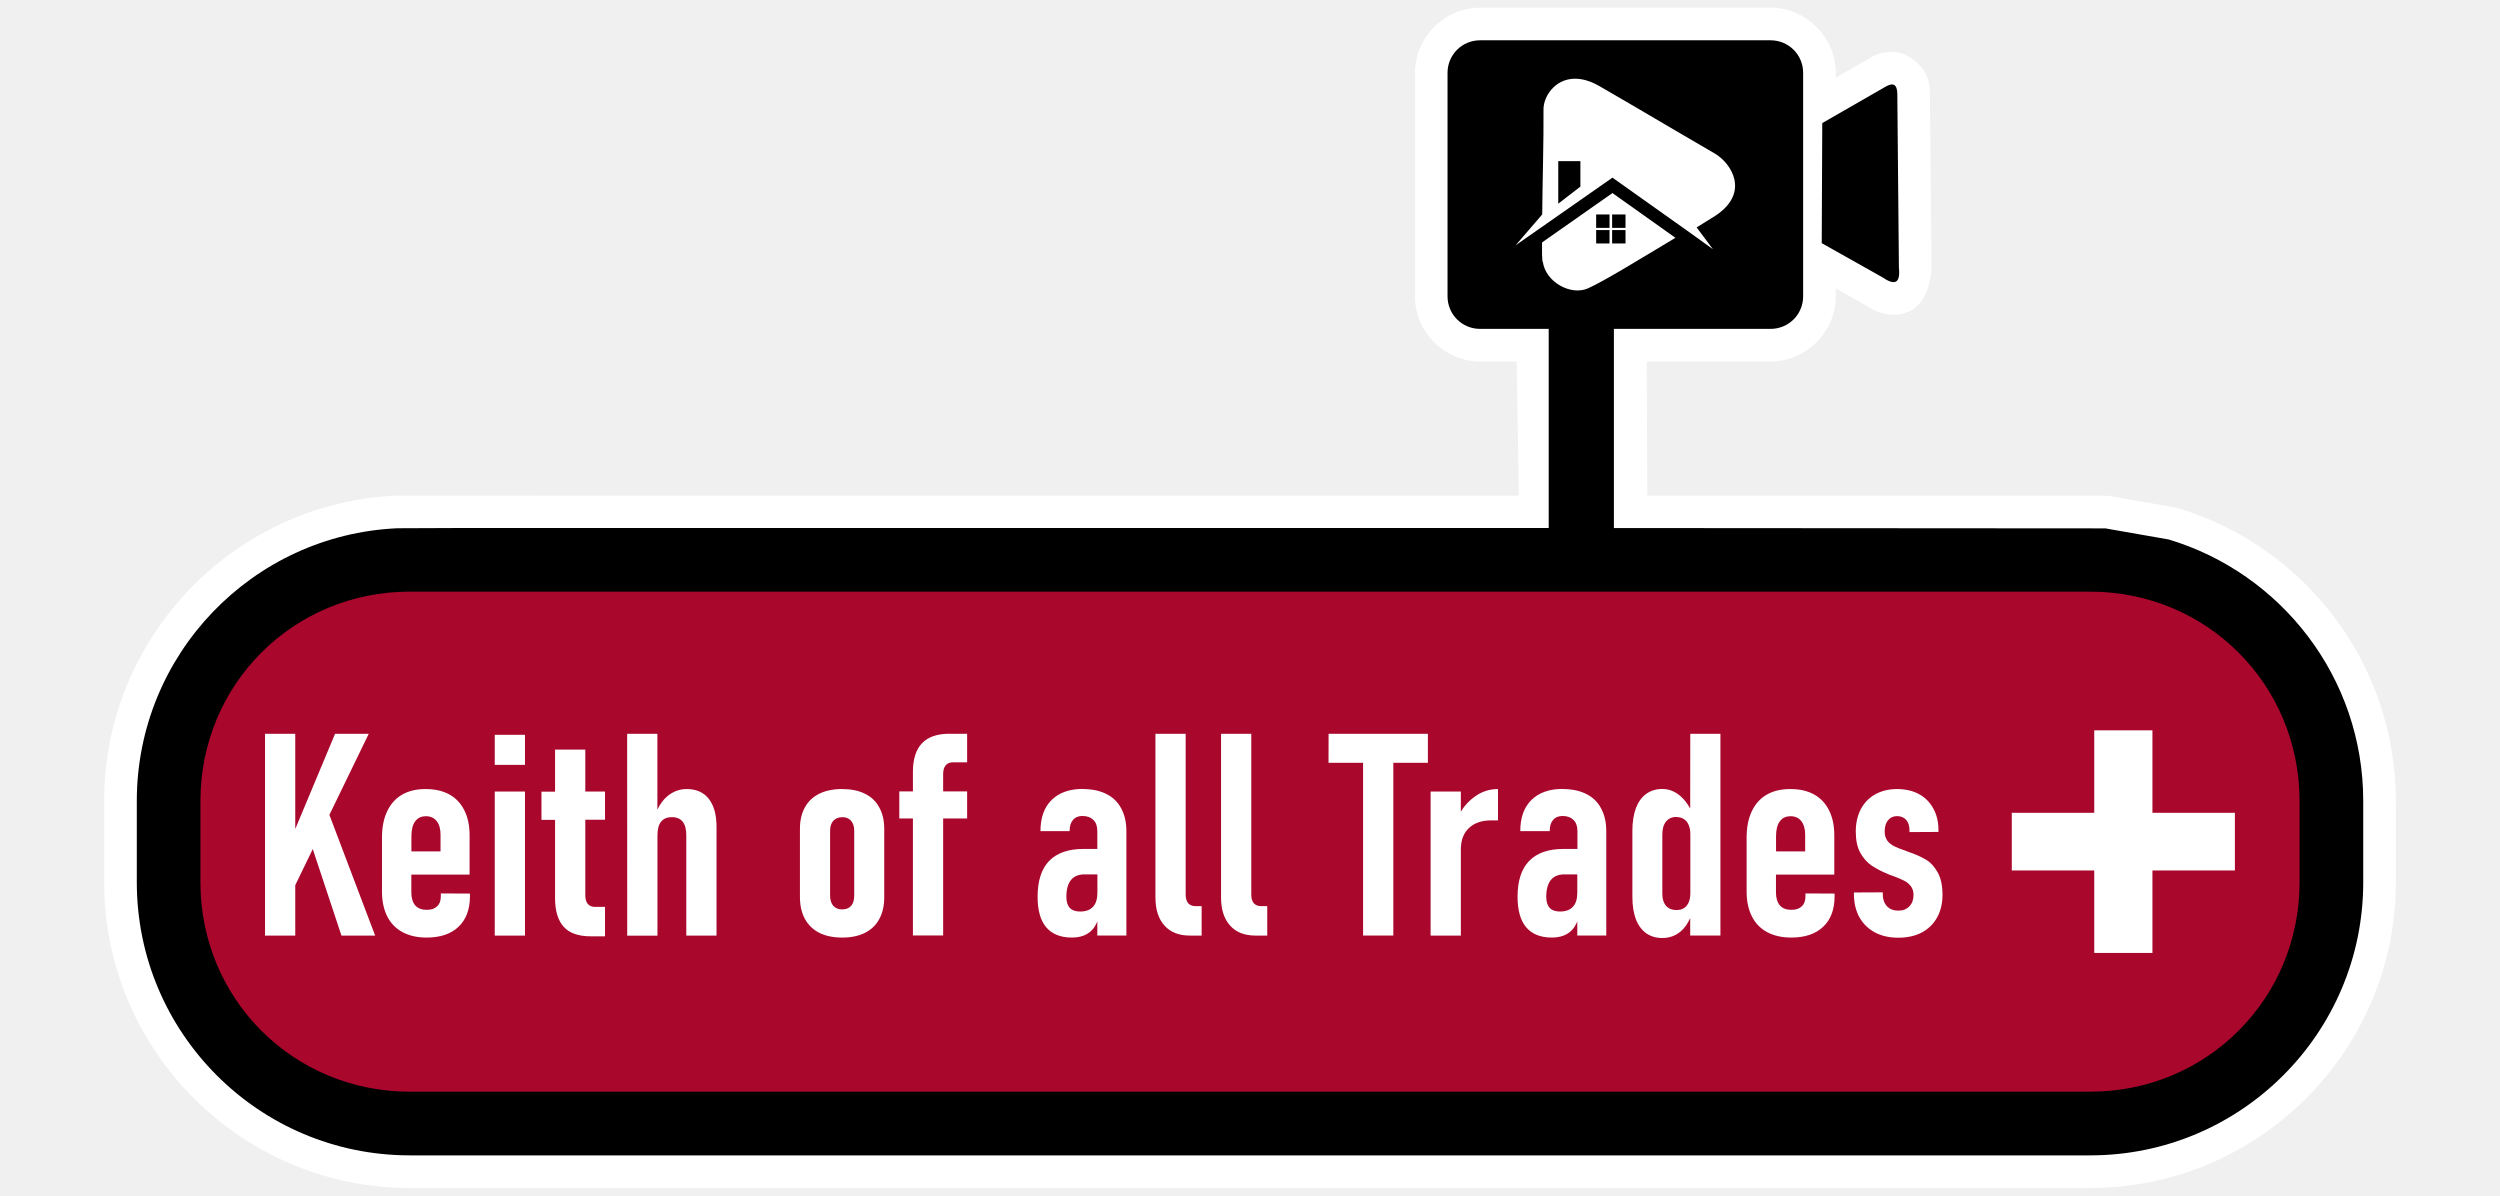
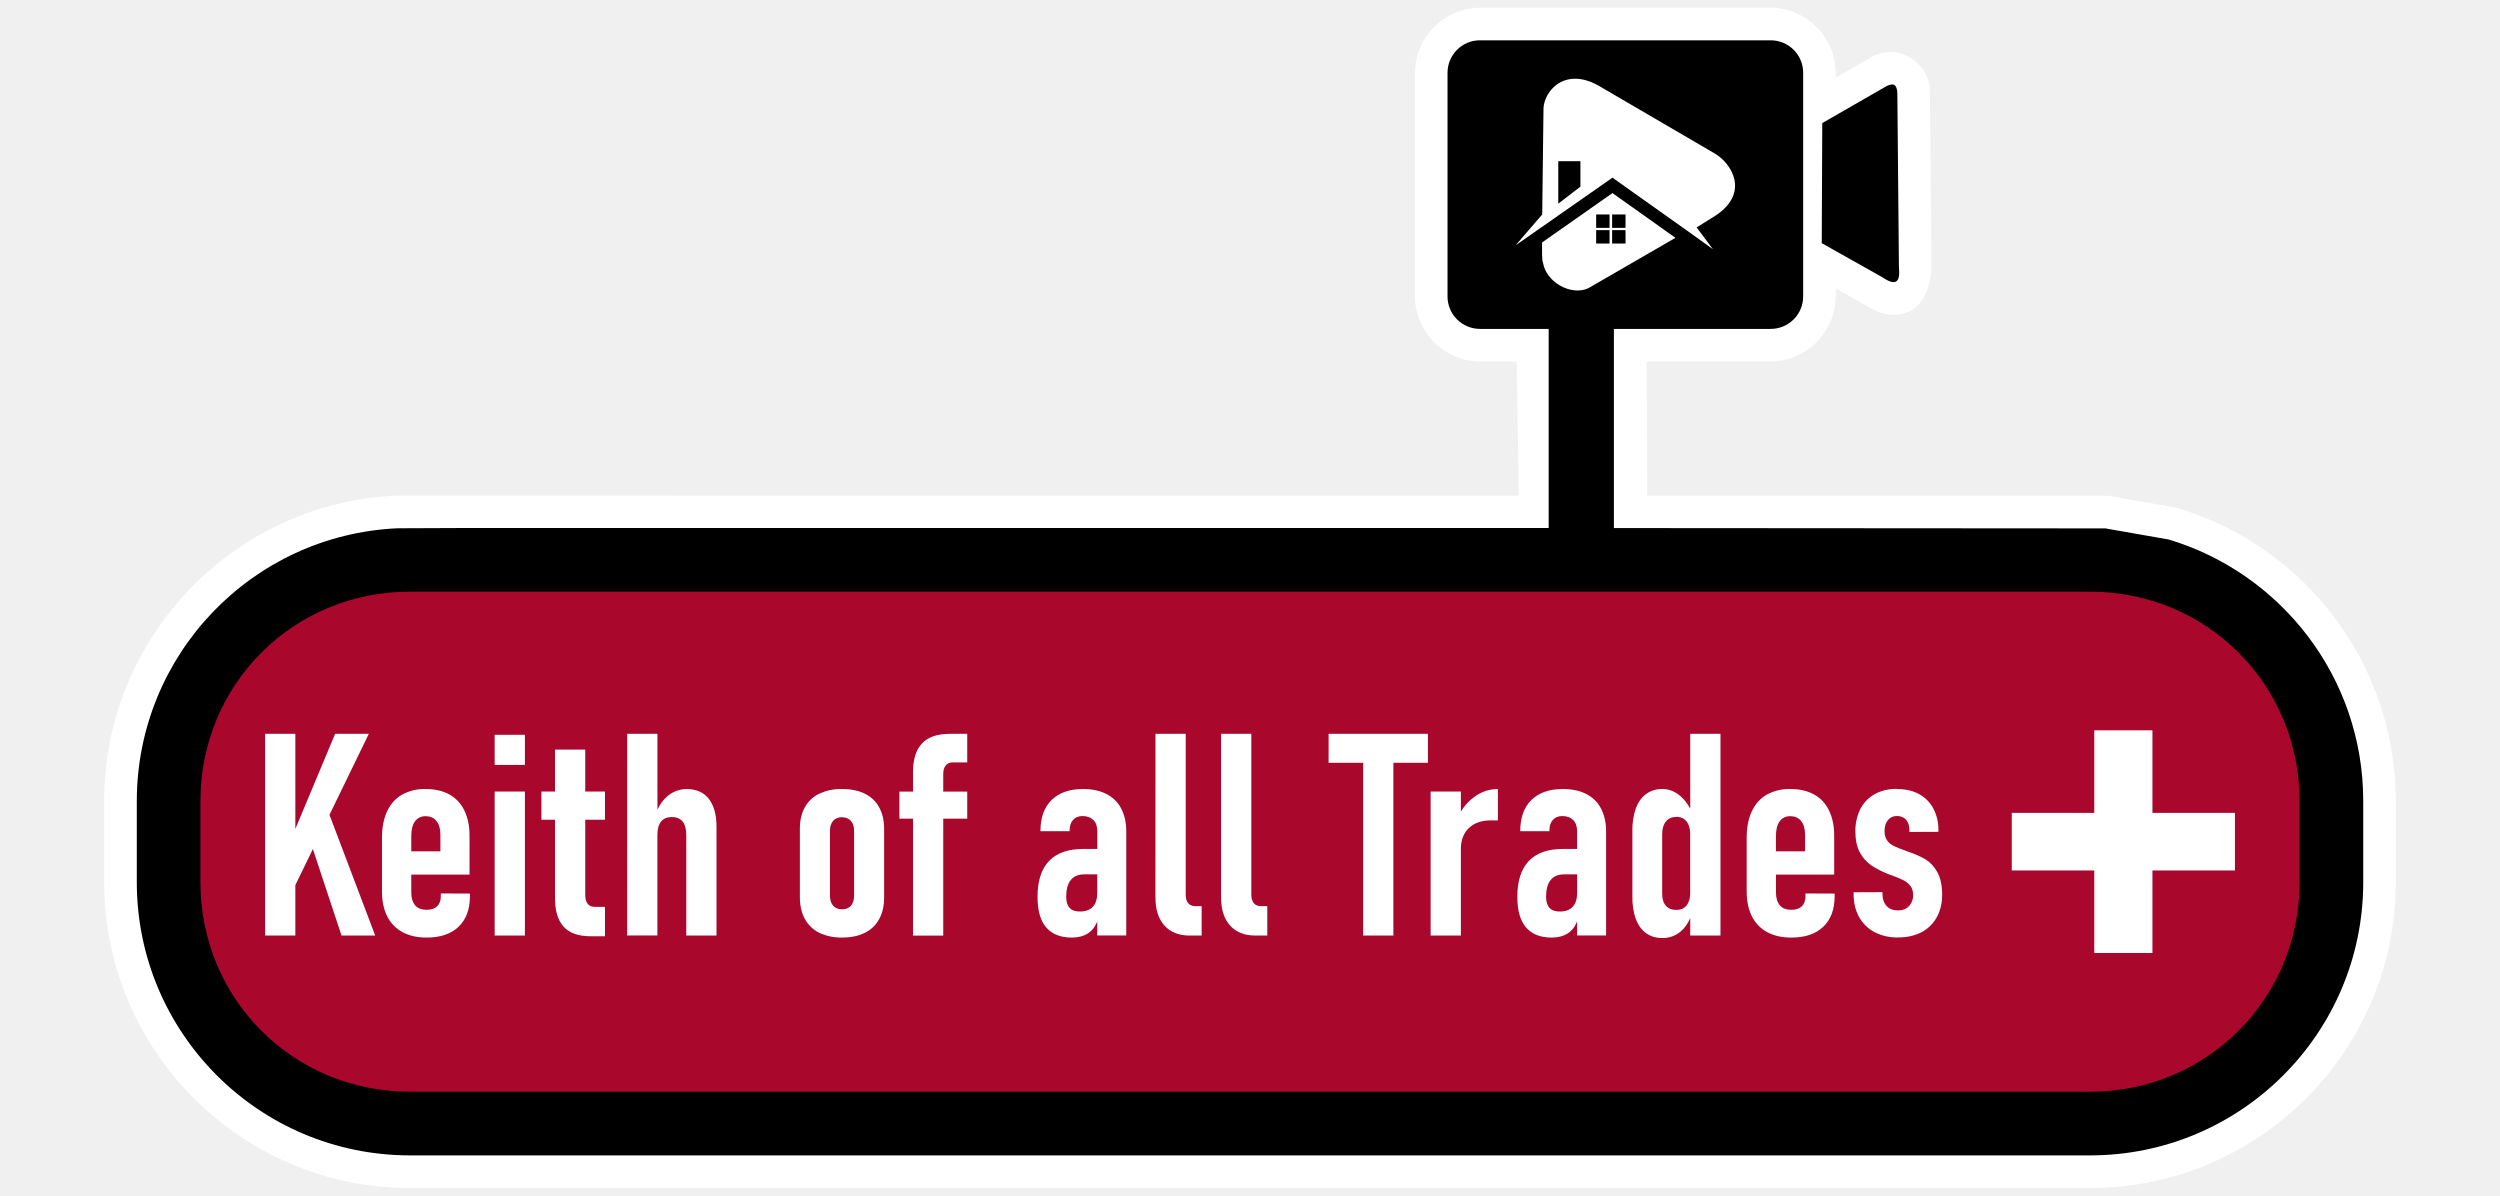
- <svg xmlns="http://www.w3.org/2000/svg" width="230" height="110" viewBox="0 0 60.854 29.104" version="1.1" id="svg1633">
-   <defs id="defs1630" />
-   <g id="layer1">
-     <g id="g1628" style="display:inline" transform="translate(1.322916)">
-       <g id="g637" transform="matrix(0.1460201,0,0,0.1460201,110.451,54.91692)" style="stroke:#ffffff;stroke-width:10.872">
-         <g id="path631">
-           <path id="path1414" style="color:#000000;fill:#ffffff;stroke:none;stroke-linecap:round;stroke-linejoin:round;-inkscape-stroke:none" d="m -470.307,-374.812 -48.438,0.004 c -5.921,0 -10.854,4.941 -10.854,10.858 v 37.266 c 0,5.917 4.933,10.858 10.854,10.858 h 6.101 l 0.372,22.366 -186.947,-0.011 c -0.081,2e-4 -0.16,0.003 -0.241,0.007 -27.021,1.206 -48.643,23.604 -48.643,50.894 v 13.565 c 0,28.061 22.878,50.951 50.94,50.951 h 280.14 c 28.063,0 50.94,-22.89 50.94,-50.951 v -13.565 c 0,-22.989 -15.303,-42.505 -36.317,-48.803 -0.204,-0.062 -0.413,-0.111 -0.623,-0.149 l -10.557,-1.847 c -0.339,-0.06 -0.682,-0.09 -1.026,-0.085 l -76.255,-0.004 -0.103,-22.374 h 20.657 c 5.921,0 10.858,-4.933 10.858,-10.854 v -1.32 l 5.103,2.87 -0.4,-0.248 c 0.7,0.478 1.433,0.937 2.502,1.32 1.069,0.383 2.766,0.82 4.834,-0.032 3.541,-1.3 3.921,-6.613 3.925,-7.407 l -0.262,-28.524 c 0.016,-1.039 0.039,-2.105 -0.641,-3.666 -0.679,-1.562 -3.086,-3.569 -5.163,-3.737 -0.016,-0.001 -0.034,-0.006 -0.05,-0.007 -0.307,-0.022 -0.576,-0.017 -0.849,0 -1.902,0.113 -2.811,0.726 -3.627,1.214 l -5.372,3.086 v -0.818 c 0,-5.921 -4.936,-10.858 -10.858,-10.858 z" />
-         </g>
-         <g id="g633" transform="matrix(0.920439,0,0,0.920439,-86.31576,-68.3866)" style="fill:#ff0000;stroke-width:11.812" />
-       </g>
-       <g id="g1608">
-         <g id="g1595" transform="translate(4.006339,-91.9603)">
-           <g id="g1532" transform="matrix(0.1460201,0,0,0.1460201,29.21272,75.87585)" style="display:inline">
-             <path id="path1526" style="fill:#000000;fill-opacity:1;stroke:none;stroke-width:0.974;stroke-linecap:round;stroke-linejoin:round;stroke-dasharray:none;stroke-opacity:1" d="m 10.169,116.869 c -3.004,0 -5.421,2.418 -5.421,5.422 v 37.265 c 0,3.004 2.417,5.421 5.421,5.421 h 48.438 c 3.004,0 5.421,-2.418 5.421,-5.421 v -11.258 -15.128 -10.879 c 0,-3.004 -2.417,-5.422 -5.421,-5.422 z m 15.779,6.404 c 0.053,-3.6e-4 0.107,-3.4e-4 0.161,5.2e-4 1.15,0.018 2.469,0.379 3.94,1.226 7.054,4.065 11.374,6.676 19.255,11.246 2.675,1.551 5.963,6.46 0.14,10.342 -1.051,0.644 -3.167,1.974 -3.167,1.974 l 2.718,3.64 -4.034,-2.906 -12.72,-9.029 c -5.38,3.763 -10.757,7.531 -16.147,11.28 l 4.438,-5.149 c 0.04,-5.312 0.259,-12.461 0.213,-17.497 -0.019,-2.127 1.854,-5.088 5.203,-5.128 z m -2.742,13.744 v 7.087 l 3.69,-2.845 v -4.242 z m 9.033,5.318 10.5,7.459 c -5.579,3.329 -11.664,7.108 -14.553,8.415 -2.888,1.307 -7.122,-1.071 -7.55,-4.422 0,0 -0.171,0.466 -0.138,-3.217 z m -2.717,3.566 v 2.233 h 2.232 v -2.233 z m 2.662,0 v 2.233 h 2.233 v -2.233 z m -2.662,2.608 v 2.232 h 2.232 v -2.232 z m 2.662,0 v 2.232 h 2.233 v -2.232 z" />
-             <g id="g1528" transform="matrix(0.920439,0,0,0.920439,-86.31576,-68.3866)" style="fill:#ff0000;fill-opacity:1;stroke:#000000;stroke-width:0.144;stroke-dasharray:none" />
-             <path style="fill:#000000;fill-opacity:1;stroke:none;stroke-width:0.974;stroke-linecap:round;stroke-linejoin:round;stroke-dasharray:none;stroke-opacity:1" d="m 78.792,124.23 c -0.313,0.018 -0.703,0.178 -1.167,0.455 l -10.409,5.982 -0.09,20.02 10.105,5.684 c 1.884,1.286 3.062,1.243 2.761,-1.579 l -0.263,-28.661 c 0.02,-1.281 -0.255,-1.856 -0.809,-1.901 -0.042,-0.003 -0.085,-0.004 -0.129,-0.001 z" id="path1530" />
-           </g>
-           <g id="g1546" transform="translate(-4.006339,120.0837)">
-             <path style="color:#000000;fill:#000000;stroke-width:0.969;stroke-linejoin:round;-inkscape-stroke:none" d="m 8.351,-15.265 c -3.529,0.157 -6.344,3.072 -6.344,6.639 v 1.98 C 2.007,-2.978 4.983,0 8.651,0 H 49.557 c 3.668,0 6.645,-2.978 6.645,-6.646 v -1.98 c 0,-3.005 -1.998,-5.545 -4.737,-6.366 l -1.552,-0.272 c 0.029,7.88e-4 0.056,0.002 -0.002,0.002 l -13.146,-0.009 -1.266,-9.2e-5 H 21.058 l -1.266,-5.18e-4 H 10.038 Z" id="path1538" />
-             <path id="path1540" style="color:#000000;fill:#aa072d;fill-opacity:1;stroke-width:0.969;stroke-linejoin:round;-inkscape-stroke:none" d="m 8.65,-13.722 c -2.836,0 -5.094,2.259 -5.094,5.096 v 1.98 c 0,2.836 2.257,5.096 5.094,5.096 H 49.556 c 2.836,0 5.096,-2.259 5.096,-5.096 v -1.98 c 0,-2.836 -2.259,-5.096 -5.096,-5.096 z" />
-             <g id="g1544" transform="matrix(1.790501,0,0,1.790501,-24.11957,-36.72133)" style="fill:#ffffff">
-               <path id="path1542" style="fill:#ffffff;stroke-width:0.865;stroke-linejoin:round" d="m 41.203,14.731 h 0.791 v 1.121 h 1.121 v 0.784 h -1.121 v 1.121 h -0.791 v -1.121 h -1.121 v -0.784 h 1.121 z m -24.868,0.047 h 0.411 v 1.294 l 0.541,-1.294 h 0.458 l -0.535,1.102 0.622,1.641 h -0.458 l -0.39,-1.176 -0.238,0.491 v 0.685 h -0.411 z m 4.923,0 h 0.411 v 1.031 c 0.037,-0.078 0.083,-0.14 0.14,-0.186 0.077,-0.063 0.163,-0.094 0.258,-0.094 0.131,0 0.231,0.044 0.3,0.132 0.07,0.088 0.106,0.215 0.106,0.381 v 1.479 h -0.411 v -1.365 c 0,-0.082 -0.017,-0.143 -0.049,-0.183 -0.033,-0.041 -0.082,-0.062 -0.147,-0.062 -0.065,0 -0.115,0.021 -0.147,0.062 -0.033,0.041 -0.049,0.104 -0.049,0.187 v 1.362 h -0.411 z m 4.383,0 h 0.239 v 0.388 h -0.198 c -0.041,0 -0.074,0.015 -0.096,0.043 -0.021,0.029 -0.032,0.067 -0.032,0.113 v 0.239 h 0.326 v 0.368 h -0.326 v 1.59 h -0.411 v -1.59 h -0.185 v -0.368 h 0.185 v -0.266 c 0,-0.172 0.041,-0.302 0.123,-0.388 0.082,-0.087 0.207,-0.13 0.375,-0.13 z m 2.799,0 h 0.411 v 2.186 c 0,0.05 0.011,0.089 0.034,0.117 0.024,0.026 0.057,0.04 0.1,0.04 h 0.083 v 0.4 h -0.16 c -0.148,0 -0.263,-0.045 -0.345,-0.136 -0.082,-0.091 -0.123,-0.218 -0.123,-0.383 z m 0.892,0 h 0.411 v 2.186 c 0,0.05 0.011,0.089 0.034,0.117 0.024,0.026 0.057,0.04 0.1,0.04 h 0.083 v 0.4 h -0.16 c -0.148,0 -0.264,-0.045 -0.345,-0.136 -0.082,-0.091 -0.123,-0.218 -0.123,-0.383 z m 1.462,0 h 1.35 v 0.394 h -0.47 v 2.348 H 31.263 V 15.172 h -0.47 z m 4.917,0 H 36.121 v 2.742 H 35.71 V 17.283 c -0.033,0.075 -0.076,0.136 -0.13,0.182 -0.07,0.059 -0.153,0.089 -0.249,0.089 -0.086,0 -0.159,-0.022 -0.221,-0.066 -0.06,-0.044 -0.107,-0.107 -0.139,-0.19 -0.031,-0.084 -0.047,-0.186 -0.047,-0.304 v -0.896 c 0,-0.119 0.016,-0.222 0.047,-0.308 0.033,-0.086 0.079,-0.15 0.139,-0.194 0.062,-0.045 0.135,-0.068 0.221,-0.068 0.088,0 0.168,0.031 0.241,0.092 0.053,0.045 0.099,0.103 0.138,0.174 z m -16.253,0.013 h 0.411 v 0.409 h -0.411 z m 0.82,0.202 h 0.411 v 0.57 h 0.268 v 0.383 h -0.268 v 1.028 c 0,0.05 0.011,0.089 0.034,0.117 0.023,0.026 0.055,0.04 0.096,0.04 h 0.138 v 0.4 h -0.194 c -0.167,0 -0.29,-0.043 -0.368,-0.13 -0.078,-0.087 -0.117,-0.216 -0.117,-0.388 v -1.065 h -0.185 v -0.383 h 0.185 z M 18.518,15.529 c 0.126,0 0.233,0.024 0.322,0.073 0.089,0.049 0.157,0.121 0.204,0.215 0.048,0.094 0.072,0.208 0.072,0.341 v 0.534 h -0.792 v 0.243 c 0,0.075 0.018,0.134 0.053,0.176 0.036,0.04 0.088,0.06 0.156,0.06 0.062,0 0.109,-0.016 0.141,-0.047 0.034,-0.031 0.051,-0.077 0.051,-0.136 v -0.04 l 0.396,0.002 v 0.034 c 0,0.18 -0.052,0.319 -0.155,0.417 -0.103,0.098 -0.248,0.147 -0.434,0.147 -0.128,0 -0.237,-0.025 -0.328,-0.074 -0.091,-0.049 -0.16,-0.12 -0.207,-0.213 -0.048,-0.094 -0.072,-0.207 -0.072,-0.34 V 16.19 c 0,-0.14 0.023,-0.259 0.07,-0.358 0.047,-0.099 0.114,-0.175 0.202,-0.226 0.089,-0.052 0.196,-0.077 0.321,-0.077 z m 5.641,0 c 0.007,-1.67e-4 0.015,0 0.023,0 0.121,0 0.224,0.021 0.309,0.064 0.086,0.041 0.15,0.103 0.194,0.185 0.045,0.08 0.068,0.178 0.068,0.292 v 0.933 c 0,0.114 -0.023,0.213 -0.068,0.294 -0.044,0.082 -0.109,0.144 -0.194,0.187 -0.086,0.043 -0.188,0.064 -0.309,0.064 -0.121,0 -0.224,-0.021 -0.311,-0.064 -0.086,-0.044 -0.151,-0.107 -0.196,-0.189 -0.045,-0.083 -0.068,-0.182 -0.068,-0.298 v -0.928 c 0,-0.114 0.023,-0.212 0.068,-0.292 0.045,-0.082 0.111,-0.143 0.196,-0.185 0.081,-0.04 0.178,-0.061 0.289,-0.064 z m 3.297,0 c 0.124,0 0.231,0.023 0.319,0.068 0.088,0.044 0.155,0.109 0.2,0.196 0.047,0.086 0.07,0.189 0.07,0.309 v 1.418 H 27.65 V 17.327 c -0.004,0.009 -0.007,0.018 -0.011,0.027 -0.029,0.064 -0.072,0.112 -0.128,0.145 -0.057,0.033 -0.126,0.049 -0.207,0.049 -0.153,0 -0.27,-0.047 -0.349,-0.14 -0.078,-0.093 -0.117,-0.231 -0.117,-0.415 0,-0.215 0.052,-0.377 0.156,-0.486 0.106,-0.109 0.262,-0.164 0.468,-0.164 h 0.188 v -0.242 c 0,-0.065 -0.017,-0.116 -0.053,-0.151 -0.035,-0.036 -0.085,-0.055 -0.149,-0.055 -0.055,0 -0.099,0.018 -0.13,0.055 -0.03,0.035 -0.045,0.086 -0.045,0.151 h -0.396 c 0,-0.182 0.05,-0.323 0.151,-0.423 0.102,-0.101 0.244,-0.151 0.428,-0.151 z m 5.641,0 v 0.426 h -0.04 -0.053 c -0.128,0 -0.229,0.035 -0.302,0.104 -0.072,0.068 -0.108,0.161 -0.11,0.281 v 1.181 h -0.411 v -1.958 h 0.411 v 0.272 c 0.053,-0.085 0.118,-0.154 0.193,-0.206 0.094,-0.067 0.198,-0.1 0.311,-0.1 z m 0.883,0 c 0.124,0 0.231,0.023 0.319,0.068 0.088,0.044 0.155,0.109 0.2,0.196 0.047,0.086 0.07,0.189 0.07,0.309 v 1.418 h -0.394 V 17.327 c -0.004,0.009 -0.007,0.018 -0.011,0.027 -0.029,0.064 -0.072,0.112 -0.128,0.145 -0.057,0.033 -0.126,0.049 -0.207,0.049 -0.153,0 -0.27,-0.047 -0.349,-0.14 -0.078,-0.093 -0.117,-0.231 -0.117,-0.415 0,-0.215 0.052,-0.377 0.157,-0.486 0.106,-0.109 0.261,-0.164 0.468,-0.164 h 0.189 v -0.242 c 0,-0.065 -0.017,-0.116 -0.053,-0.151 -0.035,-0.036 -0.085,-0.055 -0.149,-0.055 -0.055,0 -0.099,0.018 -0.13,0.055 -0.03,0.035 -0.045,0.086 -0.045,0.151 H 33.4 c 0,-0.182 0.05,-0.323 0.151,-0.423 0.102,-0.101 0.245,-0.151 0.428,-0.151 z m 3.091,0 c 0.126,0 0.233,0.024 0.322,0.073 0.089,0.049 0.157,0.121 0.204,0.215 0.048,0.094 0.072,0.208 0.072,0.341 v 0.534 H 36.876 v 0.243 c 0,0.075 0.018,0.134 0.053,0.176 0.036,0.04 0.088,0.06 0.156,0.06 0.062,0 0.109,-0.016 0.141,-0.047 0.034,-0.031 0.051,-0.077 0.051,-0.136 v -0.04 l 0.396,0.002 v 0.034 c 0,0.18 -0.051,0.319 -0.155,0.417 -0.103,0.098 -0.248,0.147 -0.434,0.147 -0.128,0 -0.237,-0.025 -0.328,-0.074 -0.091,-0.049 -0.16,-0.12 -0.207,-0.213 -0.048,-0.094 -0.072,-0.207 -0.072,-0.34 V 16.19 c 0,-0.14 0.023,-0.259 0.07,-0.358 0.047,-0.099 0.114,-0.175 0.202,-0.226 0.089,-0.052 0.196,-0.077 0.321,-0.077 z m 1.45,0 c 0.114,0 0.214,0.023 0.298,0.068 0.084,0.045 0.149,0.111 0.196,0.196 0.047,0.084 0.07,0.183 0.07,0.296 v 0.023 l -0.394,0.002 v -0.026 c 0,-0.059 -0.015,-0.106 -0.045,-0.14 -0.03,-0.034 -0.072,-0.051 -0.124,-0.051 -0.052,0 -0.092,0.019 -0.123,0.057 -0.03,0.036 -0.045,0.087 -0.045,0.151 0,0.05 0.012,0.092 0.036,0.126 0.025,0.033 0.057,0.058 0.096,0.077 0.039,0.019 0.09,0.039 0.153,0.06 0.003,0.001 0.005,0.003 0.008,0.004 0.003,0 0.005,5.84e-4 0.008,0.002 0.003,0.001 0.005,0.002 0.008,0.004 0.003,0 0.004,5.83e-4 0.005,0.002 0.098,0.033 0.179,0.068 0.242,0.106 0.064,0.036 0.118,0.094 0.162,0.172 0.045,0.077 0.068,0.18 0.068,0.311 0,0.117 -0.025,0.219 -0.074,0.307 -0.049,0.088 -0.119,0.156 -0.209,0.204 -0.091,0.047 -0.197,0.07 -0.319,0.07 -0.121,0 -0.226,-0.024 -0.317,-0.072 -0.091,-0.049 -0.161,-0.118 -0.211,-0.207 -0.049,-0.089 -0.074,-0.194 -0.074,-0.313 v -0.023 l 0.392,-0.002 v 0.023 c 0,0.069 0.019,0.125 0.057,0.166 0.038,0.04 0.089,0.06 0.153,0.06 0.064,0 0.114,-0.019 0.151,-0.058 0.038,-0.039 0.057,-0.09 0.057,-0.155 0,-0.048 -0.012,-0.087 -0.036,-0.119 -0.024,-0.031 -0.054,-0.057 -0.091,-0.075 -0.036,-0.019 -0.088,-0.041 -0.155,-0.066 -0.007,-0.003 -0.016,-0.005 -0.025,-0.008 -0.007,-0.004 -0.016,-0.007 -0.024,-0.009 -0.003,-0.001 -0.006,-0.002 -0.009,-0.004 -0.004,-0.001 -0.007,-0.002 -0.009,-0.004 -0.086,-0.035 -0.159,-0.074 -0.221,-0.115 -0.062,-0.043 -0.113,-0.101 -0.155,-0.176 -0.04,-0.075 -0.06,-0.17 -0.06,-0.285 0,-0.116 0.023,-0.217 0.068,-0.305 0.047,-0.088 0.112,-0.155 0.196,-0.202 0.086,-0.048 0.185,-0.072 0.298,-0.072 z m -19.063,0.034 h 0.411 v 1.958 h -0.411 z m -0.939,0.336 c -0.063,0 -0.111,0.024 -0.145,0.072 -0.033,0.047 -0.049,0.113 -0.049,0.2 v 0.206 h 0.396 V 16.151 c 0,-0.08 -0.017,-0.143 -0.053,-0.187 -0.035,-0.044 -0.085,-0.066 -0.149,-0.066 z m 18.552,0 c -0.063,0 -0.111,0.024 -0.145,0.072 -0.033,0.047 -0.049,0.113 -0.049,0.2 v 0.206 h 0.396 V 16.151 c 0,-0.08 -0.018,-0.143 -0.053,-0.187 -0.035,-0.044 -0.085,-0.066 -0.149,-0.066 z m -1.548,0.009 c -0.06,0 -0.108,0.021 -0.141,0.062 -0.034,0.041 -0.051,0.1 -0.051,0.176 v 0.809 c 0,0.069 0.017,0.123 0.051,0.162 0.034,0.038 0.081,0.057 0.141,0.057 0.04,0 0.074,-0.009 0.102,-0.026 0.028,-0.018 0.049,-0.044 0.064,-0.078 0.015,-0.034 0.023,-0.075 0.023,-0.124 v -0.803 c 0,-0.049 -0.008,-0.091 -0.023,-0.126 -0.015,-0.035 -0.036,-0.062 -0.064,-0.079 -0.028,-0.019 -0.062,-0.028 -0.102,-0.028 z m -11.342,0.004 c -0.05,0 -0.091,0.016 -0.121,0.049 -0.029,0.033 -0.043,0.078 -0.043,0.136 v 0.879 c 0,0.06 0.015,0.107 0.043,0.14 0.029,0.033 0.069,0.049 0.121,0.049 0.053,0 0.093,-0.016 0.121,-0.047 0.029,-0.033 0.043,-0.08 0.043,-0.141 V 16.096 c 0,-0.059 -0.015,-0.105 -0.043,-0.136 -0.028,-0.033 -0.068,-0.049 -0.121,-0.049 z m 3.295,0.777 c -0.082,0 -0.143,0.026 -0.185,0.077 -0.041,0.052 -0.062,0.128 -0.062,0.228 0,0.067 0.016,0.117 0.047,0.151 0.031,0.033 0.078,0.049 0.14,0.049 0.077,0 0.135,-0.021 0.175,-0.064 0.04,-0.043 0.06,-0.106 0.06,-0.19 v -0.251 z m 6.524,0 c -0.082,0 -0.143,0.026 -0.185,0.077 -0.041,0.052 -0.062,0.128 -0.062,0.228 0,0.067 0.016,0.117 0.047,0.151 0.031,0.033 0.078,0.049 0.139,0.049 0.077,0 0.135,-0.021 0.176,-0.064 0.04,-0.043 0.06,-0.106 0.06,-0.19 v -0.251 z" />
-             </g>
-           </g>
-           <path style="font-variation-settings:'wght' 700;fill:none;fill-opacity:1;stroke:#000000;stroke-width:1.587;stroke-linejoin:round" d="M 33.162,105.842 V 99.388" id="path1560" />
-         </g>
-       </g>
-     </g>
-   </g>
+ <svg xmlns="http://www.w3.org/2000/svg" width="230" height="110" viewBox="0 0 60.854 29.104">
+   <path d="M43.1.187h-7.073a1.6 1.6 0 0 0-1.585 1.585v5.442A1.6 1.6 0 0 0 36.027 8.8h.891l.054 3.266-27.298-.002-.035.001c-3.946.176-7.103 3.447-7.103 7.432v1.981c0 4.097 3.341 7.44 7.438 7.44H50.88c4.098 0 7.438-3.342 7.438-7.44v-1.981a7.45 7.45 0 0 0-5.303-7.126.8.8 0 0 0-.091-.022l-1.542-.27a.79.79 0 0 0-.15-.012l-11.135-.001-.015-3.267H43.1a1.6 1.6 0 0 0 1.585-1.585v-.193l.745.419-.058-.036a1.52 1.52 0 0 0 .365.193.94.94 0 0 0 .706-.005c.517-.19.573-.966.573-1.082l-.038-4.165c.002-.152.006-.307-.094-.535a1.07 1.07 0 0 0-.754-.546.86.86 0 0 0-.131-.001c-.278.016-.41.106-.53.177l-.784.451v-.119A1.6 1.6 0 0 0 43.1.187z" fill="#fff" stroke="none" />
+   <path d="M36.027.981a.79.79 0 0 0-.792.792v5.441a.79.79 0 0 0 .792.792H43.1a.79.79 0 0 0 .792-.792V5.57 3.361 1.773A.79.79 0 0 0 43.1.981zm2.304.935h.023c.168.003.361.055.575.179l2.812 1.642c.391.226.871.943.02 1.51l-.462.288.397.532-.589-.424-1.857-1.318-2.358 1.647.648-.752.031-2.555c-.003-.311.271-.743.76-.749zm-.4 2.007v1.035l.539-.415v-.619zm1.319.777l1.533 1.089-2.125 1.229c-.422.191-1.04-.156-1.102-.646 0 0-.025.068-.02-.47zm-.397.521v.326h.326V5.22zm.389 0v.326h.326V5.22zm-.389.381v.326h.326v-.326zm.389 0v.326h.326v-.326zm6.805-3.546a.41.41 0 0 0-.17.066l-1.52.874-.013 2.923 1.476.83c.275.188.447.181.403-.231l-.038-4.185c.003-.187-.037-.271-.118-.278zM9.674 12.859a6.65 6.65 0 0 0-6.344 6.639v1.98a6.65 6.65 0 0 0 6.645 6.646H50.88a6.65 6.65 0 0 0 6.645-6.646v-1.98c0-3.005-1.998-5.545-4.737-6.366l-1.552-.272c.029.001.056.002-.002.002l-13.146-.009h-1.266-14.44l-1.266-.001h-9.755z" />
+   <path d="M9.973 14.402c-2.836 0-5.094 2.259-5.094 5.096v1.98c0 2.836 2.257 5.096 5.094 5.096h40.906c2.836 0 5.096-2.259 5.096-5.096v-1.98c0-2.836-2.259-5.096-5.096-5.096z" fill="#aa072d" />
+   <path d="M50.978 17.778h1.416v2.008h2.008v1.403h-2.008v2.008h-1.416v-2.008H48.97v-1.403h2.008zm-44.525.084h.736v2.316l.969-2.316h.82l-.958 1.972 1.113 2.938h-.82l-.697-2.105-.427.879v1.227h-.736zm8.814 0h.736v1.846c.066-.139.149-.25.25-.333a.71.71 0 0 1 .462-.168c.234 0 .413.078.537.236s.189.385.189.682v2.647h-.736v-2.445c0-.146-.03-.256-.088-.328s-.146-.111-.263-.111-.205.037-.264.111-.088.186-.088.334v2.438h-.736zm7.848 0h.429v.696h-.355c-.074 0-.132.026-.172.078s-.057.119-.057.203v.429h.584v.659h-.584v2.847h-.736v-2.847h-.331v-.659h.331v-.476c0-.308.073-.54.22-.696s.37-.233.672-.233zm5.011 0h.736v3.914c0 .09.02.16.061.21s.103.071.179.071h.148v.716h-.287c-.266 0-.471-.081-.618-.243s-.22-.391-.22-.686zm1.597 0h.736v3.914c0 .09.02.16.061.21s.103.071.179.071h.149v.716h-.287c-.266 0-.472-.081-.618-.243s-.22-.391-.22-.686zm2.617 0h2.418v.706h-.841v4.204h-.736v-4.204h-.841zm8.803 0h.736v4.91h-.736v-.424c-.058.134-.136.243-.233.326a.67.67 0 0 1-.446.159c-.153 0-.285-.039-.395-.118s-.191-.192-.25-.341a1.56 1.56 0 0 1-.084-.544v-1.604a1.6 1.6 0 0 1 .084-.551c.059-.153.141-.269.25-.348a.65.65 0 0 1 .395-.121c.158 0 .301.055.432.165.095.081.178.185.247.312zm-29.102.024h.736v.733h-.736zm1.469.361h.736v1.02h.48v.686h-.48v1.84c0 .09.02.16.061.21s.098.071.172.071h.247v.716h-.348c-.299 0-.519-.078-.659-.233s-.209-.387-.209-.696v-1.908h-.331v-.686h.331zm-3.151.959c.225 0 .418.044.577.131s.281.216.364.385.129.373.129.611v.956h-1.418v.435c0 .135.032.24.095.314s.158.108.28.108c.11 0 .195-.028.253-.084s.091-.137.091-.243v-.071l.709.003v.061c0 .322-.093.571-.277.747s-.444.263-.777.263c-.23 0-.425-.044-.587-.132a.88.88 0 0 1-.371-.381c-.086-.169-.129-.372-.129-.608v-1.31c0-.25.042-.464.125-.642s.204-.313.361-.405a1.13 1.13 0 0 1 .574-.138zm10.1 0h.04c.216 0 .4.038.553.114s.269.185.348.331.121.319.121.523v1.671c0 .205-.04.381-.121.527a.78.78 0 0 1-.348.334c-.153.077-.337.115-.553.115a1.25 1.25 0 0 1-.557-.115.82.82 0 0 1-.351-.338c-.081-.149-.121-.326-.121-.533v-1.661c0-.205.04-.379.121-.523a.78.78 0 0 1 .351-.331 1.22 1.22 0 0 1 .517-.114zm5.902 0c.223 0 .413.04.571.121s.277.196.358.351.125.338.125.554v2.539h-.706v-.345l-.02.048a.55.55 0 0 1-.229.26c-.101.059-.225.088-.371.088-.275 0-.483-.083-.625-.25s-.209-.414-.209-.743c0-.385.093-.675.28-.871s.469-.294.838-.294h.337v-.432c0-.117-.031-.207-.094-.27s-.152-.098-.267-.098c-.099 0-.177.033-.233.098s-.081.153-.081.27h-.709c0-.326.09-.579.27-.757s.438-.27.766-.27zm10.1 0v.763h-.071-.094c-.23 0-.41.062-.54.186s-.194.289-.196.503v2.114h-.736v-3.505h.736v.486c.096-.152.211-.275.345-.368.169-.119.354-.179.557-.179zm1.581 0c.223 0 .413.04.57.121s.277.196.358.351.125.338.125.554v2.539h-.706v-.345l-.02.048a.55.55 0 0 1-.229.26c-.101.059-.225.088-.371.088-.275 0-.483-.083-.625-.25s-.21-.414-.21-.743c0-.385.094-.675.28-.871s.468-.294.837-.294h.338v-.432c0-.117-.031-.207-.094-.27s-.152-.098-.267-.098c-.099 0-.177.033-.233.098s-.081.153-.081.27h-.709c0-.326.09-.579.27-.757s.438-.27.767-.27zm5.535 0c.225 0 .418.044.577.131s.281.216.364.385.129.373.129.611v.956H43.23v.435c0 .135.032.24.095.314s.158.108.28.108c.11 0 .195-.028.253-.084s.091-.137.091-.243v-.071l.709.003v.061c0 .322-.092.571-.277.747s-.444.263-.777.263c-.23 0-.425-.044-.587-.132a.88.88 0 0 1-.371-.381c-.086-.169-.129-.372-.129-.608v-1.31c0-.25.041-.464.125-.642s.204-.313.362-.405a1.13 1.13 0 0 1 .574-.138zm2.597 0c.205 0 .383.04.534.121a.85.85 0 0 1 .351.351 1.08 1.08 0 0 1 .125.53v.04l-.706.003v-.047c0-.106-.027-.189-.081-.25s-.128-.091-.223-.091-.165.034-.22.101-.081.155-.081.27c0 .09.021.165.064.226s.102.105.172.138.161.07.273.108l.027.01.023.01c.176.059.32.122.432.189s.212.168.29.307.121.323.121.557c0 .209-.044.393-.132.55a.9.9 0 0 1-.375.365c-.162.083-.352.125-.57.125a1.2 1.2 0 0 1-.568-.128.94.94 0 0 1-.378-.371c-.088-.16-.132-.347-.132-.561v-.04l.702-.003v.04c0 .124.034.223.101.297s.159.108.274.108.205-.035.27-.105a.38.38 0 0 0 .101-.277c0-.086-.021-.157-.064-.213s-.097-.101-.162-.135a2.73 2.73 0 0 0-.277-.118l-.044-.014c-.013-.007-.028-.012-.044-.017l-.034-.013c-.153-.063-.285-.132-.395-.206a.92.92 0 0 1-.277-.314c-.072-.135-.108-.305-.108-.51a1.18 1.18 0 0 1 .121-.547c.083-.158.2-.278.351-.362s.331-.128.534-.128zm-34.133.061h.736v3.505h-.736zm-1.682.601a.3.3 0 0 0-.26.128c-.059.083-.088.203-.088.358v.368h.709v-.402c0-.144-.031-.255-.094-.334s-.152-.118-.267-.118zm33.218 0a.3.3 0 0 0-.26.128c-.059.083-.088.203-.088.358v.368h.709v-.402c0-.144-.032-.255-.095-.334s-.152-.118-.266-.118zm-2.773.017c-.108 0-.193.037-.253.111s-.091.179-.091.314v1.448c0 .124.03.221.091.29s.145.101.253.101c.072 0 .133-.015.182-.047s.087-.078.114-.139.041-.135.041-.223v-1.439a.57.57 0 0 0-.041-.226c-.027-.063-.065-.11-.114-.142s-.11-.051-.182-.051zm-20.308.007a.28.28 0 0 0-.216.088c-.052.059-.078.14-.078.243v1.573c0 .108.026.191.078.25s.124.088.216.088.166-.028.216-.084.078-.143.078-.253v-1.573c0-.106-.026-.187-.078-.243s-.121-.088-.216-.088zm5.899 1.391c-.146 0-.257.046-.331.138s-.111.228-.111.409c0 .119.028.209.084.27s.14.088.25.088c.137 0 .242-.038.314-.115s.108-.19.108-.341v-.449zm11.681 0c-.146 0-.257.046-.331.138s-.111.228-.111.409c0 .119.028.209.084.27s.139.088.25.088c.137 0 .242-.038.314-.115s.108-.19.108-.341v-.449z" fill="#fff" />
+   <path d="M38.491 13.882V7.428" fill="none" stroke="#000" stroke-width="1.588" stroke-linejoin="round" />
</svg>
